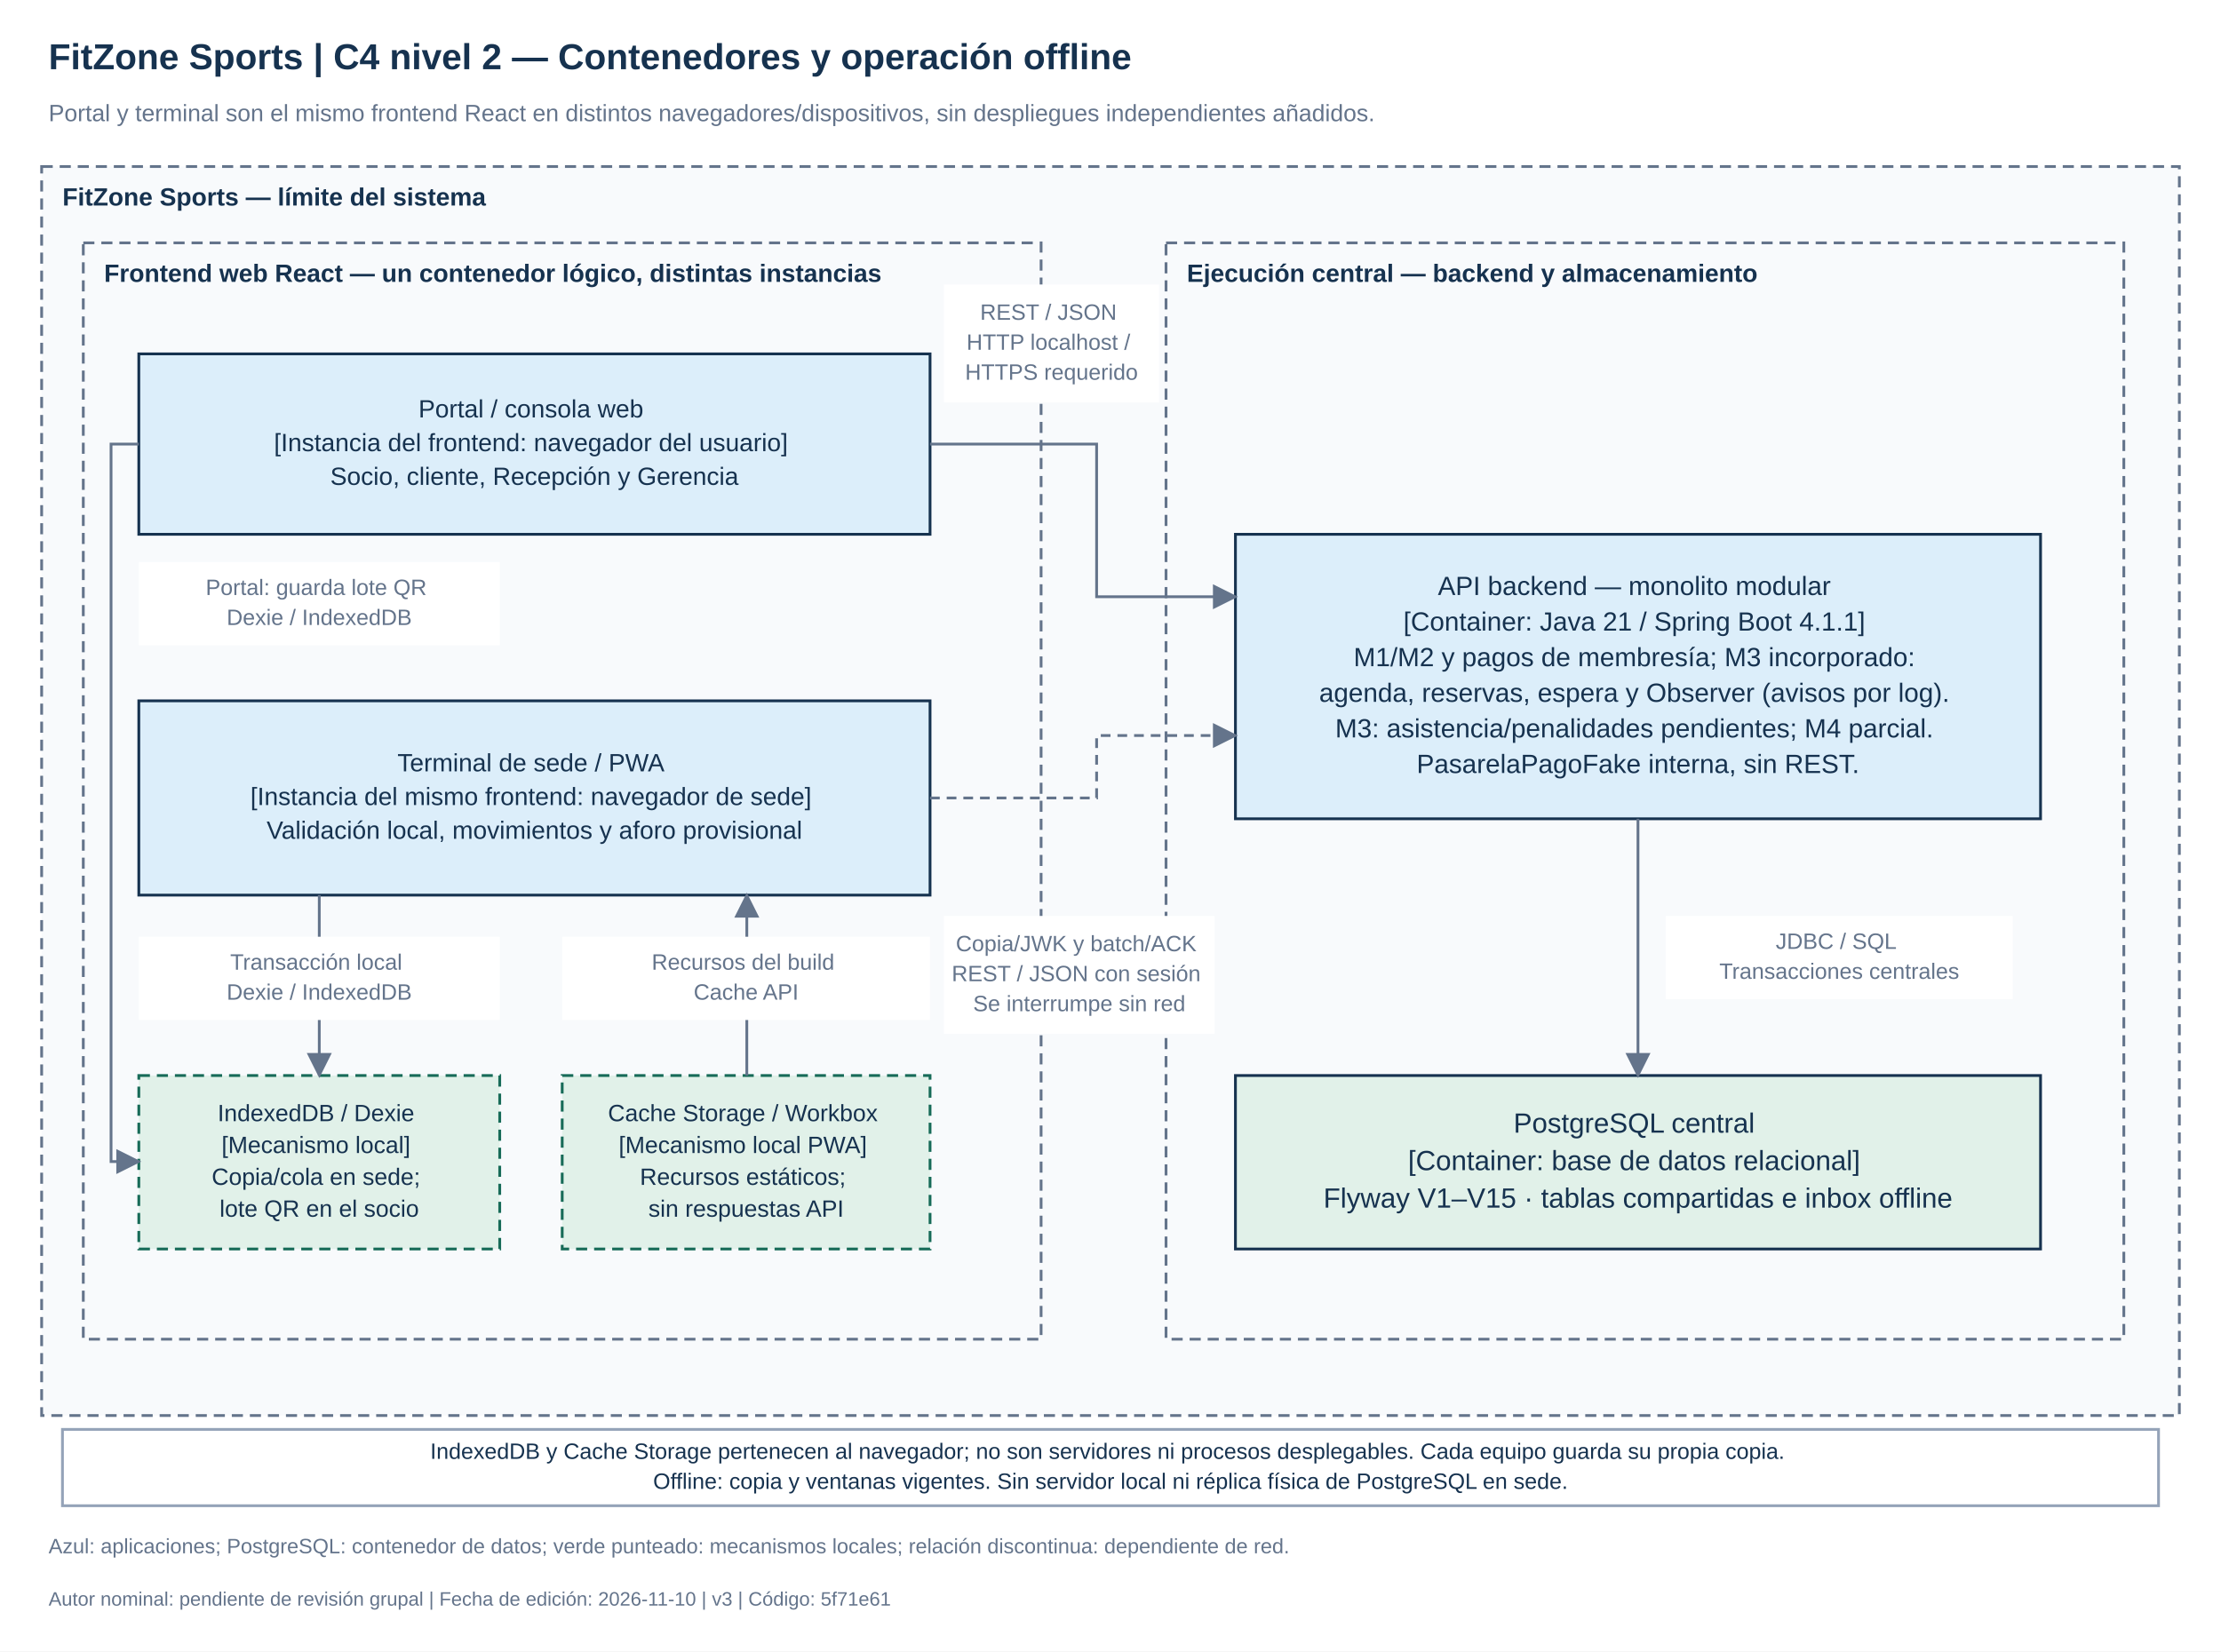
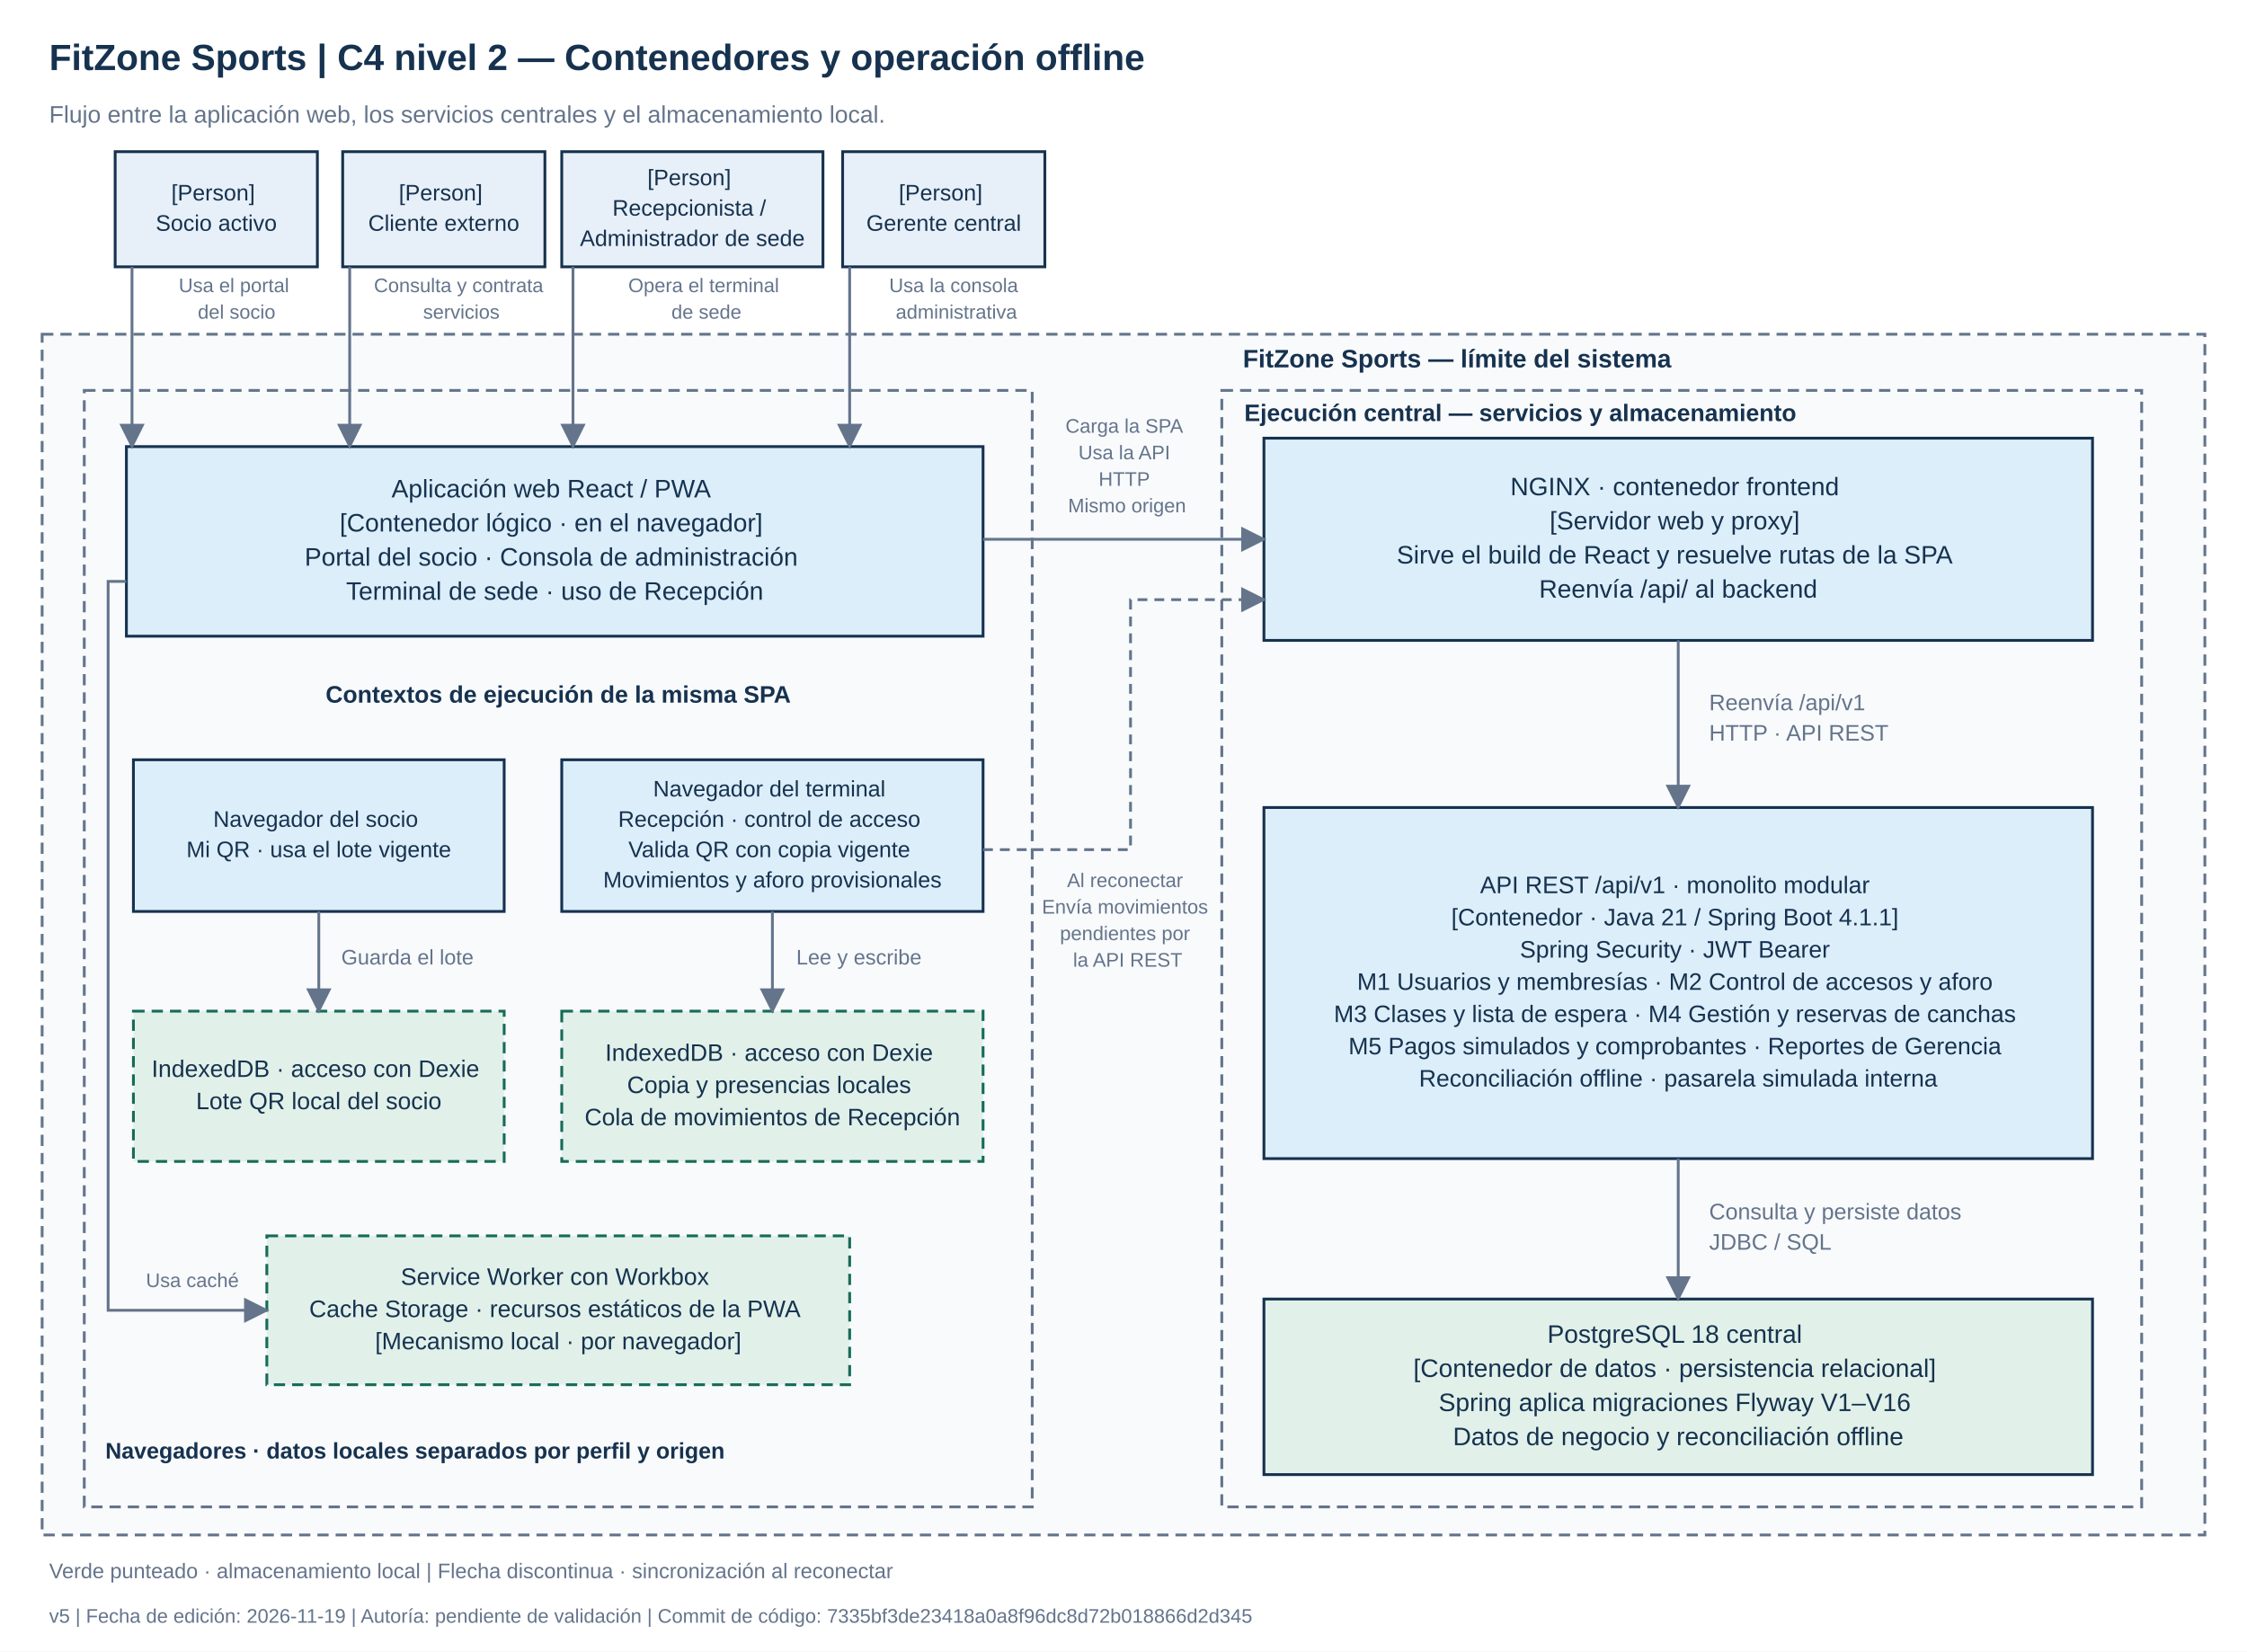
- <svg xmlns="http://www.w3.org/2000/svg" width="1600" height="1190" viewBox="0 0 1600 1190" role="img">
+ <svg xmlns="http://www.w3.org/2000/svg" width="1600" height="1176" viewBox="0 0 1600 1176" role="img">
  <defs>
    <marker id="arrow" viewBox="0 0 10 10" refX="9" refY="5" markerWidth="9" markerHeight="9" orient="auto-start-reverse">
      <path d="M 0 0 L 10 5 L 0 10 z" fill="#64748b" />
    </marker>
  </defs>
-   <rect width="1600" height="1190" fill="white" />
-   <rect x="30" y="120" width="1540" height="900" fill="#f8fafc" stroke="#64748b" stroke-width="2" stroke-dasharray="8 5" />
-   <rect x="60" y="175" width="690" height="790" fill="#f8fafc" stroke="#64748b" stroke-width="2" stroke-dasharray="8 5" />
-   <rect x="840" y="175" width="690" height="790" fill="#f8fafc" stroke="#64748b" stroke-width="2" stroke-dasharray="8 5" />
-   <rect x="100" y="775" width="260" height="125" fill="#e1f1e9" stroke="#176b58" stroke-width="2" stroke-dasharray="8 5" />
+   <rect width="1600" height="1176" fill="white" />
+   <rect x="30" y="238" width="1540" height="855" fill="#f8fafc" stroke="#64748b" stroke-width="2" stroke-dasharray="8 5" />
+   <rect x="60" y="278" width="675" height="795" fill="#f8fafc" stroke="#64748b" stroke-width="2" stroke-dasharray="8 5" />
+   <rect x="870" y="278" width="655" height="795" fill="#f8fafc" stroke="#64748b" stroke-width="2" stroke-dasharray="8 5" />
+   <rect x="82" y="108" width="144" height="82" fill="#e7eff8" stroke="#16324f" stroke-width="2" />
+   <text font-family="Arial, sans-serif" font-size="16" fill="#16324f" font-weight="normal" text-anchor="middle" dominant-baseline="middle">
+     <tspan x="154" y="138.2">[Person]</tspan>
+     <tspan x="154" y="159.8">Socio activo</tspan>
+   </text>
+   <rect x="244" y="108" width="144" height="82" fill="#e7eff8" stroke="#16324f" stroke-width="2" />
+   <text font-family="Arial, sans-serif" font-size="16" fill="#16324f" font-weight="normal" text-anchor="middle" dominant-baseline="middle">
+     <tspan x="316" y="138.2">[Person]</tspan>
+     <tspan x="316" y="159.8">Cliente externo</tspan>
+   </text>
+   <rect x="400" y="108" width="186" height="82" fill="#e7eff8" stroke="#16324f" stroke-width="2" />
+   <text font-family="Arial, sans-serif" font-size="16" fill="#16324f" font-weight="normal" text-anchor="middle" dominant-baseline="middle">
+     <tspan x="493" y="127.4">[Person]</tspan>
+     <tspan x="493" y="149">Recepcionista /</tspan>
+     <tspan x="493" y="170.6">Administrador de sede</tspan>
+   </text>
+   <rect x="600" y="108" width="144" height="82" fill="#e7eff8" stroke="#16324f" stroke-width="2" />
+   <text font-family="Arial, sans-serif" font-size="16" fill="#16324f" font-weight="normal" text-anchor="middle" dominant-baseline="middle">
+     <tspan x="672" y="138.2">[Person]</tspan>
+     <tspan x="672" y="159.8">Gerente central</tspan>
+   </text>
+   <rect x="90" y="318" width="610" height="135" fill="#dceefa" stroke="#16324f" stroke-width="2" />
+   <text font-family="Arial, sans-serif" font-size="18" fill="#16324f" font-weight="normal" text-anchor="middle" dominant-baseline="middle">
+     <tspan x="395" y="349.05">Aplicación web React / PWA</tspan>
+     <tspan x="395" y="373.35">[Contenedor lógico · en el navegador]</tspan>
+     <tspan x="395" y="397.65">Portal del socio · Consola de administración</tspan>
+     <tspan x="395" y="421.95">Terminal de sede · uso de Recepción</tspan>
+   </text>
+   <rect x="95" y="541" width="264" height="108" fill="#dceefa" stroke="#16324f" stroke-width="2" />
+   <text font-family="Arial, sans-serif" font-size="16" fill="#16324f" font-weight="normal" text-anchor="middle" dominant-baseline="middle">
+     <tspan x="227" y="584.2">Navegador del socio</tspan>
+     <tspan x="227" y="605.8">Mi QR · usa el lote vigente</tspan>
+   </text>
+   <rect x="400" y="541" width="300" height="108" fill="#dceefa" stroke="#16324f" stroke-width="2" />
+   <text font-family="Arial, sans-serif" font-size="16" fill="#16324f" font-weight="normal" text-anchor="middle" dominant-baseline="middle">
+     <tspan x="550" y="562.6">Navegador del terminal</tspan>
+     <tspan x="550" y="584.2">Recepción · control de acceso</tspan>
+     <tspan x="550" y="605.8">Valida QR con copia vigente</tspan>
+     <tspan x="550" y="627.4">Movimientos y aforo provisionales</tspan>
+   </text>
+   <rect x="95" y="720" width="264" height="107" fill="#e1f1e9" stroke="#176b58" stroke-width="2" stroke-dasharray="8 5" />
  <text font-family="Arial, sans-serif" font-size="17" fill="#16324f" font-weight="normal" text-anchor="middle" dominant-baseline="middle">
-     <tspan x="230.0" y="803.075">IndexedDB / Dexie</tspan>
-     <tspan x="230.0" y="826.025">[Mecanismo local]</tspan>
-     <tspan x="230.0" y="848.975">Copia/cola en sede;</tspan>
-     <tspan x="230.0" y="871.925">lote QR en el socio</tspan>
+     <tspan x="227" y="762.025">IndexedDB · acceso con Dexie</tspan>
+     <tspan x="227" y="784.975">Lote QR local del socio</tspan>
  </text>
-   <rect x="405" y="775" width="265" height="125" fill="#e1f1e9" stroke="#176b58" stroke-width="2" stroke-dasharray="8 5" />
+   <rect x="400" y="720" width="300" height="107" fill="#e1f1e9" stroke="#176b58" stroke-width="2" stroke-dasharray="8 5" />
  <text font-family="Arial, sans-serif" font-size="17" fill="#16324f" font-weight="normal" text-anchor="middle" dominant-baseline="middle">
-     <tspan x="537.5" y="803.075">Cache Storage / Workbox</tspan>
-     <tspan x="537.5" y="826.025">[Mecanismo local PWA]</tspan>
-     <tspan x="537.5" y="848.975">Recursos estáticos;</tspan>
-     <tspan x="537.5" y="871.925">sin respuestas API</tspan>
+     <tspan x="550" y="750.55">IndexedDB · acceso con Dexie</tspan>
+     <tspan x="550" y="773.5">Copia y presencias locales</tspan>
+     <tspan x="550" y="796.45">Cola de movimientos de Recepción</tspan>
  </text>
-   <rect x="100" y="255" width="570" height="130" fill="#dceefa" stroke="#16324f" stroke-width="2" />
+   <rect x="190" y="880" width="415" height="106" fill="#e1f1e9" stroke="#176b58" stroke-width="2" stroke-dasharray="8 5" />
+   <text font-family="Arial, sans-serif" font-size="17" fill="#16324f" font-weight="normal" text-anchor="middle" dominant-baseline="middle">
+     <tspan x="397.5" y="910.05">Service Worker con Workbox</tspan>
+     <tspan x="397.5" y="933">Cache Storage · recursos estáticos de la PWA</tspan>
+     <tspan x="397.5" y="955.95">[Mecanismo local · por navegador]</tspan>
+   </text>
+   <rect x="900" y="312" width="590" height="144" fill="#dceefa" stroke="#16324f" stroke-width="2" />
  <text font-family="Arial, sans-serif" font-size="18" fill="#16324f" font-weight="normal" text-anchor="middle" dominant-baseline="middle">
-     <tspan x="385.0" y="295.7">Portal / consola web</tspan>
-     <tspan x="385.0" y="320.0">[Instancia del frontend: navegador del usuario]</tspan>
-     <tspan x="385.0" y="344.3">Socio, cliente, Recepción y Gerencia</tspan>
+     <tspan x="1195" y="347.55">NGINX · contenedor frontend</tspan>
+     <tspan x="1195" y="371.85">[Servidor web y proxy]</tspan>
+     <tspan x="1195" y="396.15">Sirve el build de React y resuelve rutas de la SPA</tspan>
+     <tspan x="1195" y="420.45">Reenvía /api/ al backend</tspan>
  </text>
-   <rect x="100" y="505" width="570" height="140" fill="#dceefa" stroke="#16324f" stroke-width="2" />
+   <rect x="900" y="575" width="590" height="250" fill="#dceefa" stroke="#16324f" stroke-width="2" />
+   <text font-family="Arial, sans-serif" font-size="17" fill="#16324f" font-weight="normal" text-anchor="middle" dominant-baseline="middle">
+     <tspan x="1195" y="631.15">API REST /api/v1 · monolito modular</tspan>
+     <tspan x="1195" y="654.1">[Contenedor · Java 21 / Spring Boot 4.1.1]</tspan>
+     <tspan x="1195" y="677.05">Spring Security · JWT Bearer</tspan>
+     <tspan x="1195" y="700">M1 Usuarios y membresías · M2 Control de accesos y aforo</tspan>
+     <tspan x="1195" y="722.95">M3 Clases y lista de espera · M4 Gestión y reservas de canchas</tspan>
+     <tspan x="1195" y="745.9">M5 Pagos simulados y comprobantes · Reportes de Gerencia</tspan>
+     <tspan x="1195" y="768.85">Reconciliación offline · pasarela simulada interna</tspan>
+   </text>
+   <rect x="900" y="925" width="590" height="125" fill="#e1f1e9" stroke="#16324f" stroke-width="2" />
  <text font-family="Arial, sans-serif" font-size="18" fill="#16324f" font-weight="normal" text-anchor="middle" dominant-baseline="middle">
-     <tspan x="385.0" y="550.7">Terminal de sede / PWA</tspan>
-     <tspan x="385.0" y="575.0">[Instancia del mismo frontend: navegador de sede]</tspan>
-     <tspan x="385.0" y="599.3">Validación local, movimientos y aforo provisional</tspan>
+     <tspan x="1195" y="951.05">PostgreSQL 18 central</tspan>
+     <tspan x="1195" y="975.35">[Contenedor de datos · persistencia relacional]</tspan>
+     <tspan x="1195" y="999.65">Spring aplica migraciones Flyway V1–V16</tspan>
+     <tspan x="1195" y="1023.95">Datos de negocio y reconciliación offline</tspan>
  </text>
-   <rect x="890" y="385" width="580" height="205" fill="#dceefa" stroke="#16324f" stroke-width="2" />
-   <text font-family="Arial, sans-serif" font-size="19" fill="#16324f" font-weight="normal" text-anchor="middle" dominant-baseline="middle">
-     <tspan x="1180.0" y="423.375">API backend — monolito modular</tspan>
-     <tspan x="1180.0" y="449.025">[Container: Java 21 / Spring Boot 4.1.1]</tspan>
-     <tspan x="1180.0" y="474.675">M1/M2 y pagos de membresía; M3 incorporado:</tspan>
-     <tspan x="1180.0" y="500.325">agenda, reservas, espera y Observer (avisos por log).</tspan>
-     <tspan x="1180.0" y="525.975">M3: asistencia/penalidades pendientes; M4 parcial.</tspan>
-     <tspan x="1180.0" y="551.625">PasarelaPagoFake interna, sin REST.</tspan>
-   </text>
-   <rect x="890" y="775" width="580" height="125" fill="#e1f1e9" stroke="#16324f" stroke-width="2" />
-   <text font-family="Arial, sans-serif" font-size="20" fill="#16324f" font-weight="normal" text-anchor="middle" dominant-baseline="middle">
-     <tspan x="1180.0" y="810.5">PostgreSQL central</tspan>
-     <tspan x="1180.0" y="837.5">[Container: base de datos relacional]</tspan>
-     <tspan x="1180.0" y="864.5">Flyway V1–V15 · tablas compartidas e inbox offline</tspan>
-   </text>
-   <rect x="45" y="1030" width="1510" height="55" fill="white" stroke="#94a3b8" stroke-width="2" />
-   <text font-family="Arial, sans-serif" font-size="16" fill="#16324f" font-weight="normal" text-anchor="middle" dominant-baseline="middle">
-     <tspan x="800.0" y="1046.7">IndexedDB y Cache Storage pertenecen al navegador; no son servidores ni procesos desplegables. Cada equipo guarda su propia copia.</tspan>
-     <tspan x="800.0" y="1068.3">Offline: copia y ventanas vigentes. Sin servidor local ni réplica física de PostgreSQL en sede.</tspan>
-   </text>
-   <polyline points="670,320 790,320 790,430 890,430" fill="none" stroke="#64748b" stroke-width="2" marker-end="url(#arrow)" />
-   <polyline points="670,575 790,575 790,530 890,530" fill="none" stroke="#64748b" stroke-width="2" stroke-dasharray="7 5" marker-end="url(#arrow)" />
-   <polyline points="230,645 230,775" fill="none" stroke="#64748b" stroke-width="2" marker-end="url(#arrow)" />
-   <polyline points="100,320 80,320 80,837 100,837" fill="none" stroke="#64748b" stroke-width="2" marker-end="url(#arrow)" />
-   <polyline points="538,775 538,645" fill="none" stroke="#64748b" stroke-width="2" marker-end="url(#arrow)" />
-   <polyline points="1180,590 1180,775" fill="none" stroke="#64748b" stroke-width="2" marker-end="url(#arrow)" />
+   <polyline points="94,190 94,318" fill="none" stroke="#64748b" stroke-width="2" marker-end="url(#arrow)" />
+   <polyline points="249,190 249,318" fill="none" stroke="#64748b" stroke-width="2" marker-end="url(#arrow)" />
+   <polyline points="408,190 408,318" fill="none" stroke="#64748b" stroke-width="2" marker-end="url(#arrow)" />
+   <polyline points="605,190 605,318" fill="none" stroke="#64748b" stroke-width="2" marker-end="url(#arrow)" />
+   <polyline points="700,384 900,384" fill="none" stroke="#64748b" stroke-width="2" marker-end="url(#arrow)" />
+   <polyline points="700,605 805,605 805,427 900,427" fill="none" stroke="#64748b" stroke-width="2" stroke-dasharray="7 5" marker-end="url(#arrow)" />
+   <polyline points="227,649 227,720" fill="none" stroke="#64748b" stroke-width="2" marker-end="url(#arrow)" />
+   <polyline points="550,649 550,720" fill="none" stroke="#64748b" stroke-width="2" marker-end="url(#arrow)" />
+   <polyline points="90,414 77,414 77,933 190,933" fill="none" stroke="#64748b" stroke-width="2" marker-end="url(#arrow)" />
+   <polyline points="1195,456 1195,575" fill="none" stroke="#64748b" stroke-width="2" marker-end="url(#arrow)" />
+   <polyline points="1195,825 1195,925" fill="none" stroke="#64748b" stroke-width="2" marker-end="url(#arrow)" />
  <text font-family="Arial, sans-serif" font-size="26" fill="#16324f" font-weight="bold" text-anchor="start" dominant-baseline="middle">
    <tspan x="35" y="42.5">FitZone Sports | C4 nivel 2 — Contenedores y operación offline</tspan>
  </text>
  <text font-family="Arial, sans-serif" font-size="17" fill="#64748b" font-weight="normal" text-anchor="start" dominant-baseline="middle">
-     <tspan x="35" y="82.5">Portal y terminal son el mismo frontend React en distintos navegadores/dispositivos, sin despliegues independientes añadidos.</tspan>
+     <tspan x="35" y="82.5">Flujo entre la aplicación web, los servicios centrales y el almacenamiento local.</tspan>
  </text>
  <text font-family="Arial, sans-serif" font-size="18" fill="#16324f" font-weight="bold" text-anchor="start" dominant-baseline="middle">
-     <tspan x="45" y="143.0">FitZone Sports — límite del sistema</tspan>
+     <tspan x="885" y="256.5">FitZone Sports — límite del sistema</tspan>
  </text>
-   <text font-family="Arial, sans-serif" font-size="18" fill="#16324f" font-weight="bold" text-anchor="start" dominant-baseline="middle">
-     <tspan x="75" y="198.0">Frontend web React — un contenedor lógico, distintas instancias</tspan>
+   <text font-family="Arial, sans-serif" font-size="16" fill="#16324f" font-weight="bold" text-anchor="start" dominant-baseline="middle">
+     <tspan x="75" y="1034">Navegadores · datos locales separados por perfil y origen</tspan>
  </text>
-   <text font-family="Arial, sans-serif" font-size="18" fill="#16324f" font-weight="bold" text-anchor="start" dominant-baseline="middle">
-     <tspan x="855" y="198.0">Ejecución central — backend y almacenamiento</tspan>
+   <text font-family="Arial, sans-serif" font-size="17" fill="#16324f" font-weight="bold" text-anchor="start" dominant-baseline="middle">
+     <tspan x="886" y="295">Ejecución central — servicios y almacenamiento</tspan>
  </text>
-   <rect x="680" y="205" width="155" height="85" fill="white" stroke="none" stroke-width="2" />
-   <text font-family="Arial, sans-serif" font-size="16" fill="#64748b" font-weight="normal" text-anchor="middle" dominant-baseline="middle">
-     <tspan x="757.5" y="225.9">REST / JSON</tspan>
-     <tspan x="757.5" y="247.5">HTTP localhost /</tspan>
-     <tspan x="757.5" y="269.1">HTTPS requerido</tspan>
+   <text font-family="Arial, sans-serif" font-size="14" fill="#64748b" font-weight="normal" text-anchor="middle" dominant-baseline="middle">
+     <tspan x="802.5" y="304.15">Carga la SPA</tspan>
+     <tspan x="802.5" y="323.05">Usa la API</tspan>
+     <tspan x="802.5" y="341.95">HTTP</tspan>
+     <tspan x="802.5" y="360.85">Mismo origen</tspan>
  </text>
-   <rect x="680" y="660" width="195" height="85" fill="white" stroke="none" stroke-width="2" />
-   <text font-family="Arial, sans-serif" font-size="16" fill="#64748b" font-weight="normal" text-anchor="middle" dominant-baseline="middle">
-     <tspan x="777.5" y="680.9">Copia/JWK y batch/ACK</tspan>
-     <tspan x="777.5" y="702.5">REST / JSON con sesión</tspan>
-     <tspan x="777.5" y="724.1">Se interrumpe sin red</tspan>
-   </text>
-   <rect x="100" y="675" width="260" height="60" fill="white" stroke="none" stroke-width="2" />
-   <text font-family="Arial, sans-serif" font-size="16" fill="#64748b" font-weight="normal" text-anchor="middle" dominant-baseline="middle">
-     <tspan x="230.0" y="694.2">Transacción local</tspan>
-     <tspan x="230.0" y="715.8">Dexie / IndexedDB</tspan>
-   </text>
-   <rect x="100" y="405" width="260" height="60" fill="white" stroke="none" stroke-width="2" />
-   <text font-family="Arial, sans-serif" font-size="16" fill="#64748b" font-weight="normal" text-anchor="middle" dominant-baseline="middle">
-     <tspan x="230.0" y="424.2">Portal: guarda lote QR</tspan>
-     <tspan x="230.0" y="445.8">Dexie / IndexedDB</tspan>
-   </text>
-   <rect x="405" y="675" width="265" height="60" fill="white" stroke="none" stroke-width="2" />
-   <text font-family="Arial, sans-serif" font-size="16" fill="#64748b" font-weight="normal" text-anchor="middle" dominant-baseline="middle">
-     <tspan x="537.5" y="694.2">Recursos del build</tspan>
-     <tspan x="537.5" y="715.8">Cache API</tspan>
-   </text>
-   <rect x="1200" y="660" width="250" height="60" fill="white" stroke="none" stroke-width="2" />
-   <text font-family="Arial, sans-serif" font-size="16" fill="#64748b" font-weight="normal" text-anchor="middle" dominant-baseline="middle">
-     <tspan x="1325.0" y="679.2">JDBC / SQL</tspan>
-     <tspan x="1325.0" y="700.8">Transacciones centrales</tspan>
+   <text font-family="Arial, sans-serif" font-size="14" fill="#64748b" font-weight="normal" text-anchor="middle" dominant-baseline="middle">
+     <tspan x="803" y="627.65">Al reconectar</tspan>
+     <tspan x="803" y="646.55">Envía movimientos</tspan>
+     <tspan x="803" y="665.45">pendientes por</tspan>
+     <tspan x="803" y="684.35">la API REST</tspan>
  </text>
  <text font-family="Arial, sans-serif" font-size="15" fill="#64748b" font-weight="normal" text-anchor="start" dominant-baseline="middle">
-     <tspan x="35" y="1115.0">Azul: aplicaciones; PostgreSQL: contenedor de datos; verde punteado: mecanismos locales; relación discontinua: dependiente de red.</tspan>
+     <tspan x="567" y="682.5">Lee y escribe</tspan>
+   </text>
+   <text font-family="Arial, sans-serif" font-size="15" fill="#64748b" font-weight="normal" text-anchor="start" dominant-baseline="middle">
+     <tspan x="243" y="682.5">Guarda el lote</tspan>
+   </text>
+   <text font-family="Arial, sans-serif" font-size="14" fill="#64748b" font-weight="normal" text-anchor="middle" dominant-baseline="middle">
+     <tspan x="137" y="912.5">Usa caché</tspan>
+   </text>
+   <text font-family="Arial, sans-serif" font-size="16" fill="#64748b" font-weight="normal" text-anchor="start" dominant-baseline="middle">
+     <tspan x="1217" y="501.2">Reenvía /api/v1</tspan>
+     <tspan x="1217" y="522.8">HTTP · API REST</tspan>
+   </text>
+   <text font-family="Arial, sans-serif" font-size="16" fill="#64748b" font-weight="normal" text-anchor="start" dominant-baseline="middle">
+     <tspan x="1217" y="863.7">Consulta y persiste datos</tspan>
+     <tspan x="1217" y="885.3">JDBC / SQL</tspan>
+   </text>
+   <text font-family="Arial, sans-serif" font-size="15" fill="#64748b" font-weight="normal" text-anchor="start" dominant-baseline="middle">
+     <tspan x="35" y="1119.5">Verde punteado · almacenamiento local | Flecha discontinua · sincronización al reconectar</tspan>
  </text>
  <text font-family="Arial, sans-serif" font-size="14" fill="#64748b" font-weight="normal" text-anchor="start" dominant-baseline="middle">
-     <tspan x="35" y="1153.0">Autor nominal: pendiente de revisión grupal | Fecha de edición: 2026-11-10 | v3 | Código: 5f71e61</tspan>
+     <tspan x="35" y="1151.5">v5 | Fecha de edición: 2026-11-19 | Autoría: pendiente de validación | Commit de código: 7335bf3de23418a0a8f96dc8d72b018866d2d345</tspan>
+   </text>
+   <text font-family="Arial, sans-serif" font-size="14" fill="#64748b" font-weight="normal" text-anchor="middle" dominant-baseline="middle">
+     <tspan x="168.5" y="204.05">Usa el portal</tspan>
+     <tspan x="168.5" y="222.95">del socio</tspan>
+   </text>
+   <text font-family="Arial, sans-serif" font-size="14" fill="#64748b" font-weight="normal" text-anchor="middle" dominant-baseline="middle">
+     <tspan x="328.5" y="204.05">Consulta y contrata</tspan>
+     <tspan x="328.5" y="222.95">servicios</tspan>
+   </text>
+   <text font-family="Arial, sans-serif" font-size="14" fill="#64748b" font-weight="normal" text-anchor="middle" dominant-baseline="middle">
+     <tspan x="503" y="204.05">Opera el terminal</tspan>
+     <tspan x="503" y="222.95">de sede</tspan>
+   </text>
+   <text font-family="Arial, sans-serif" font-size="14" fill="#64748b" font-weight="normal" text-anchor="middle" dominant-baseline="middle">
+     <tspan x="681" y="204.05">Usa la consola</tspan>
+     <tspan x="681" y="222.95">administrativa</tspan>
+   </text>
+   <text font-family="Arial, sans-serif" font-size="17" fill="#16324f" font-weight="bold" text-anchor="middle" dominant-baseline="middle">
+     <tspan x="397.5" y="495.5">Contextos de ejecución de la misma SPA</tspan>
  </text>
</svg>
